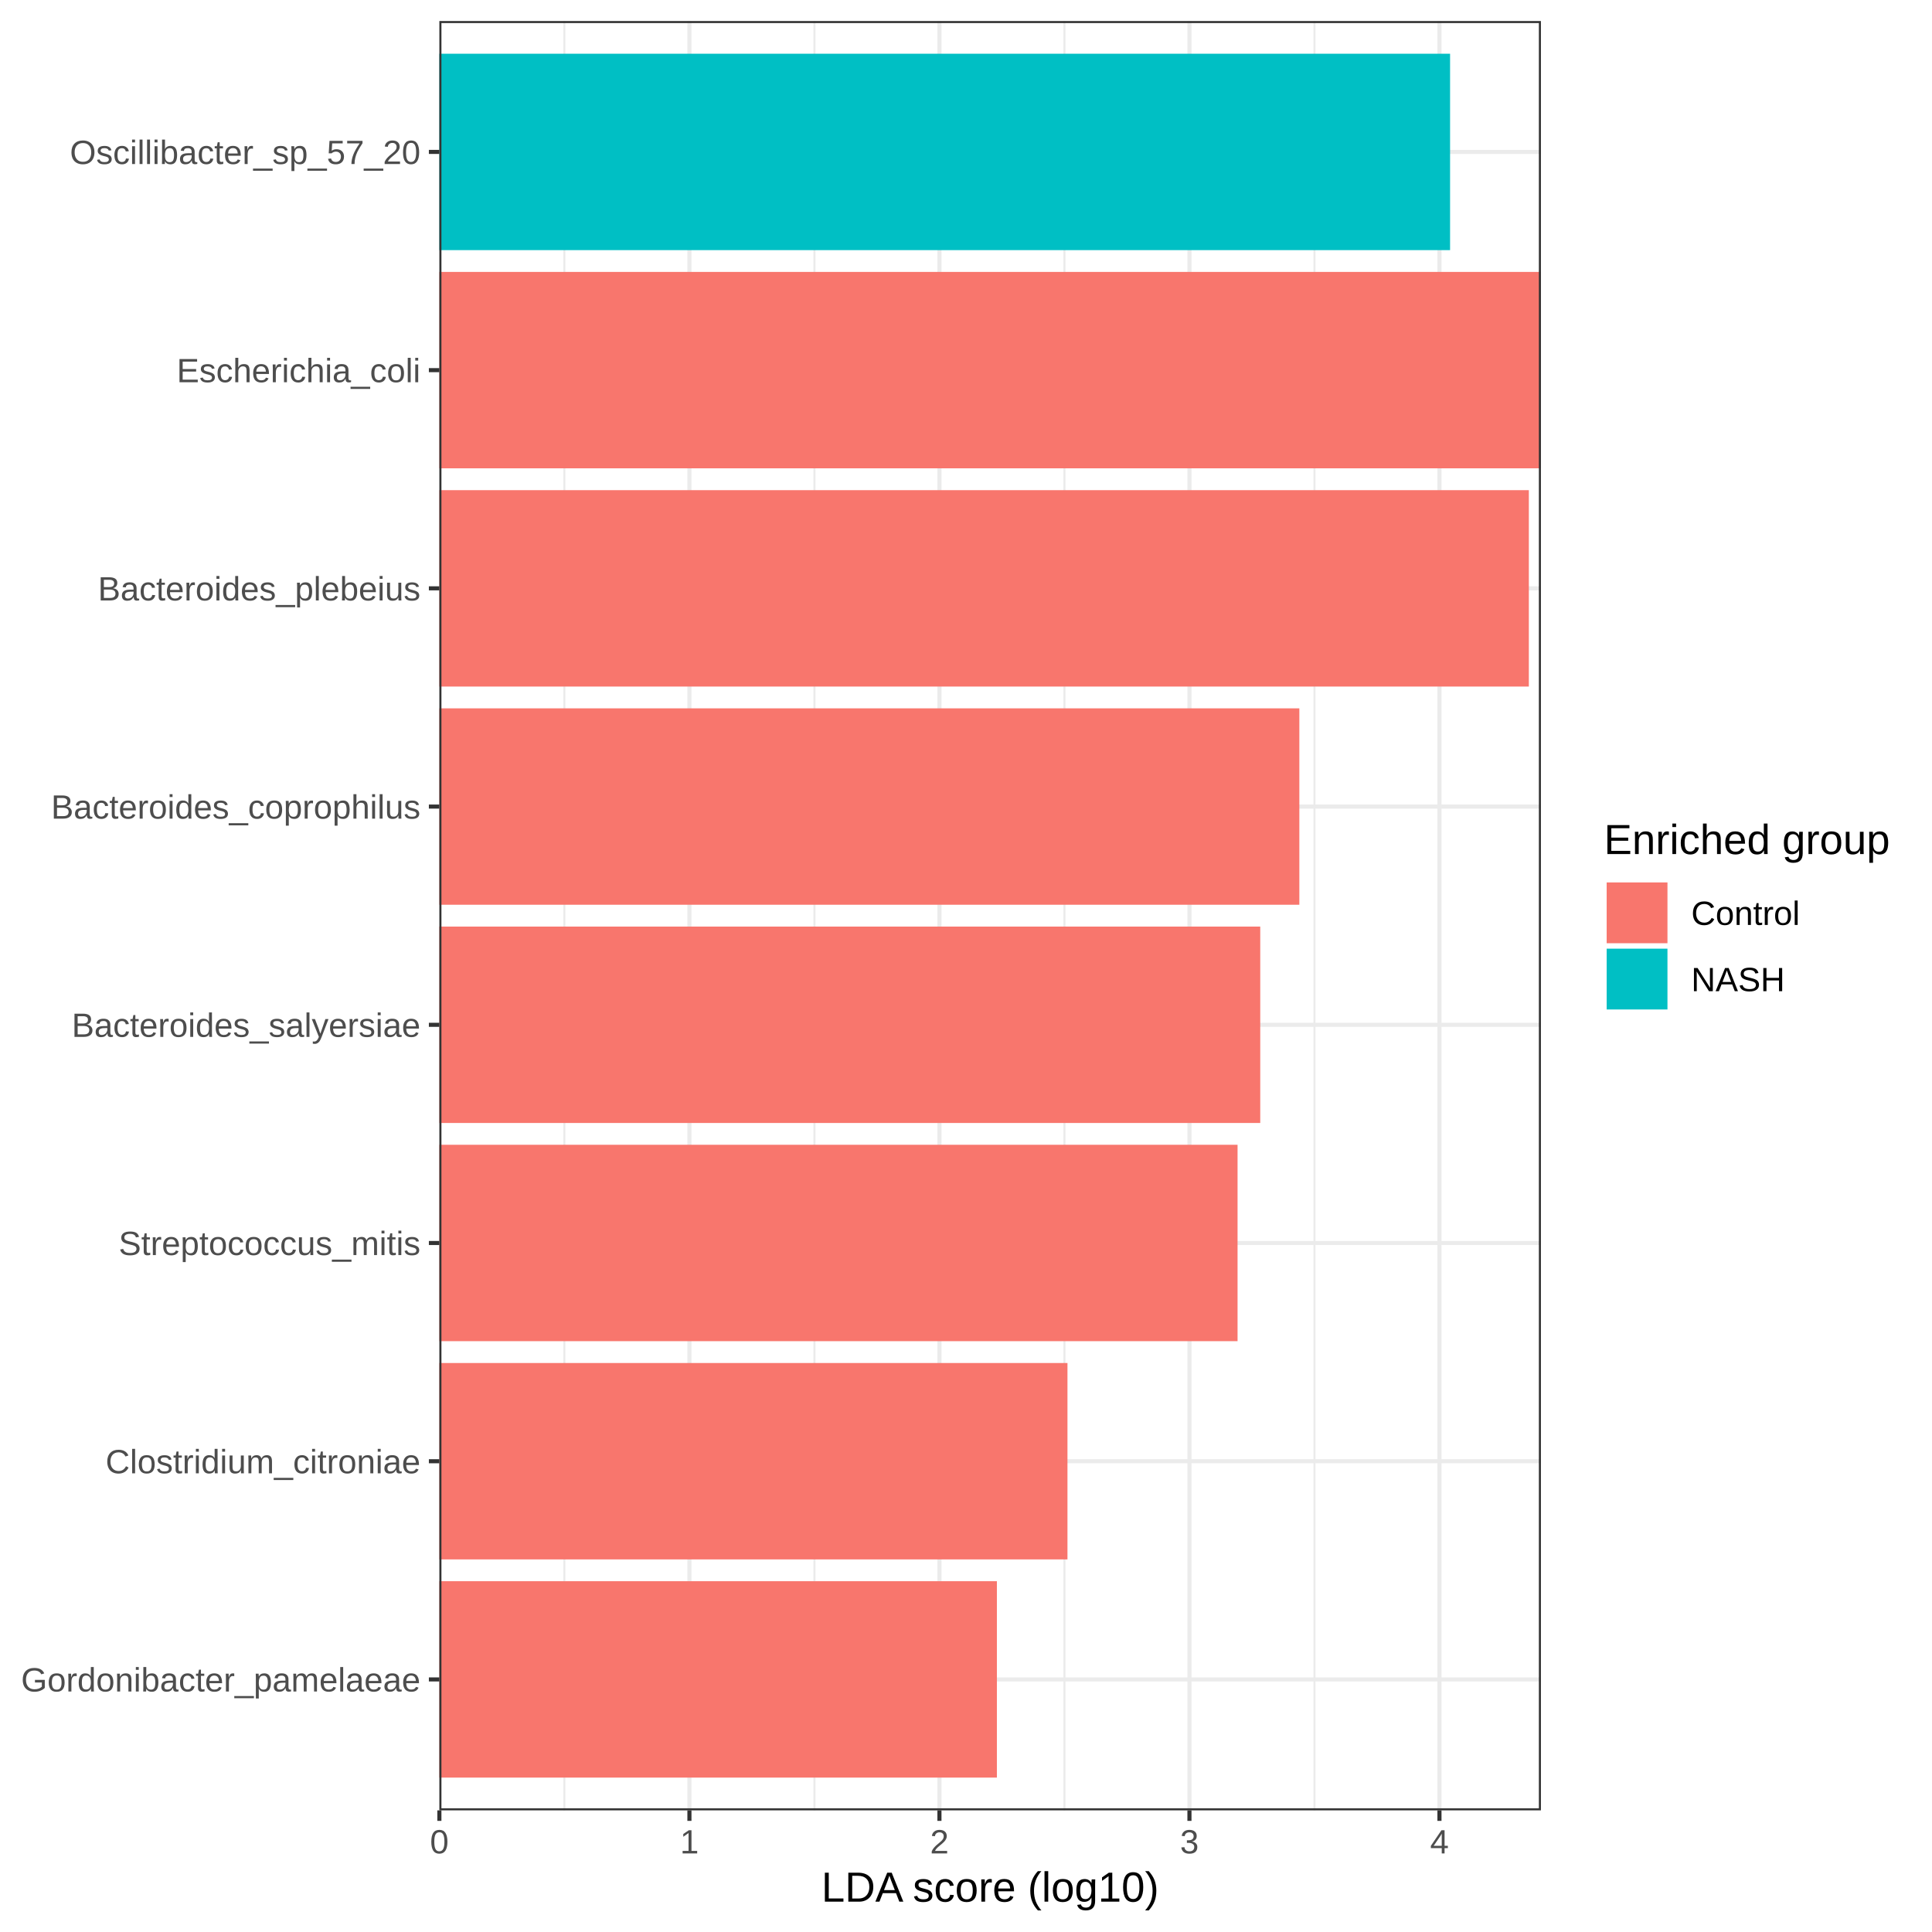
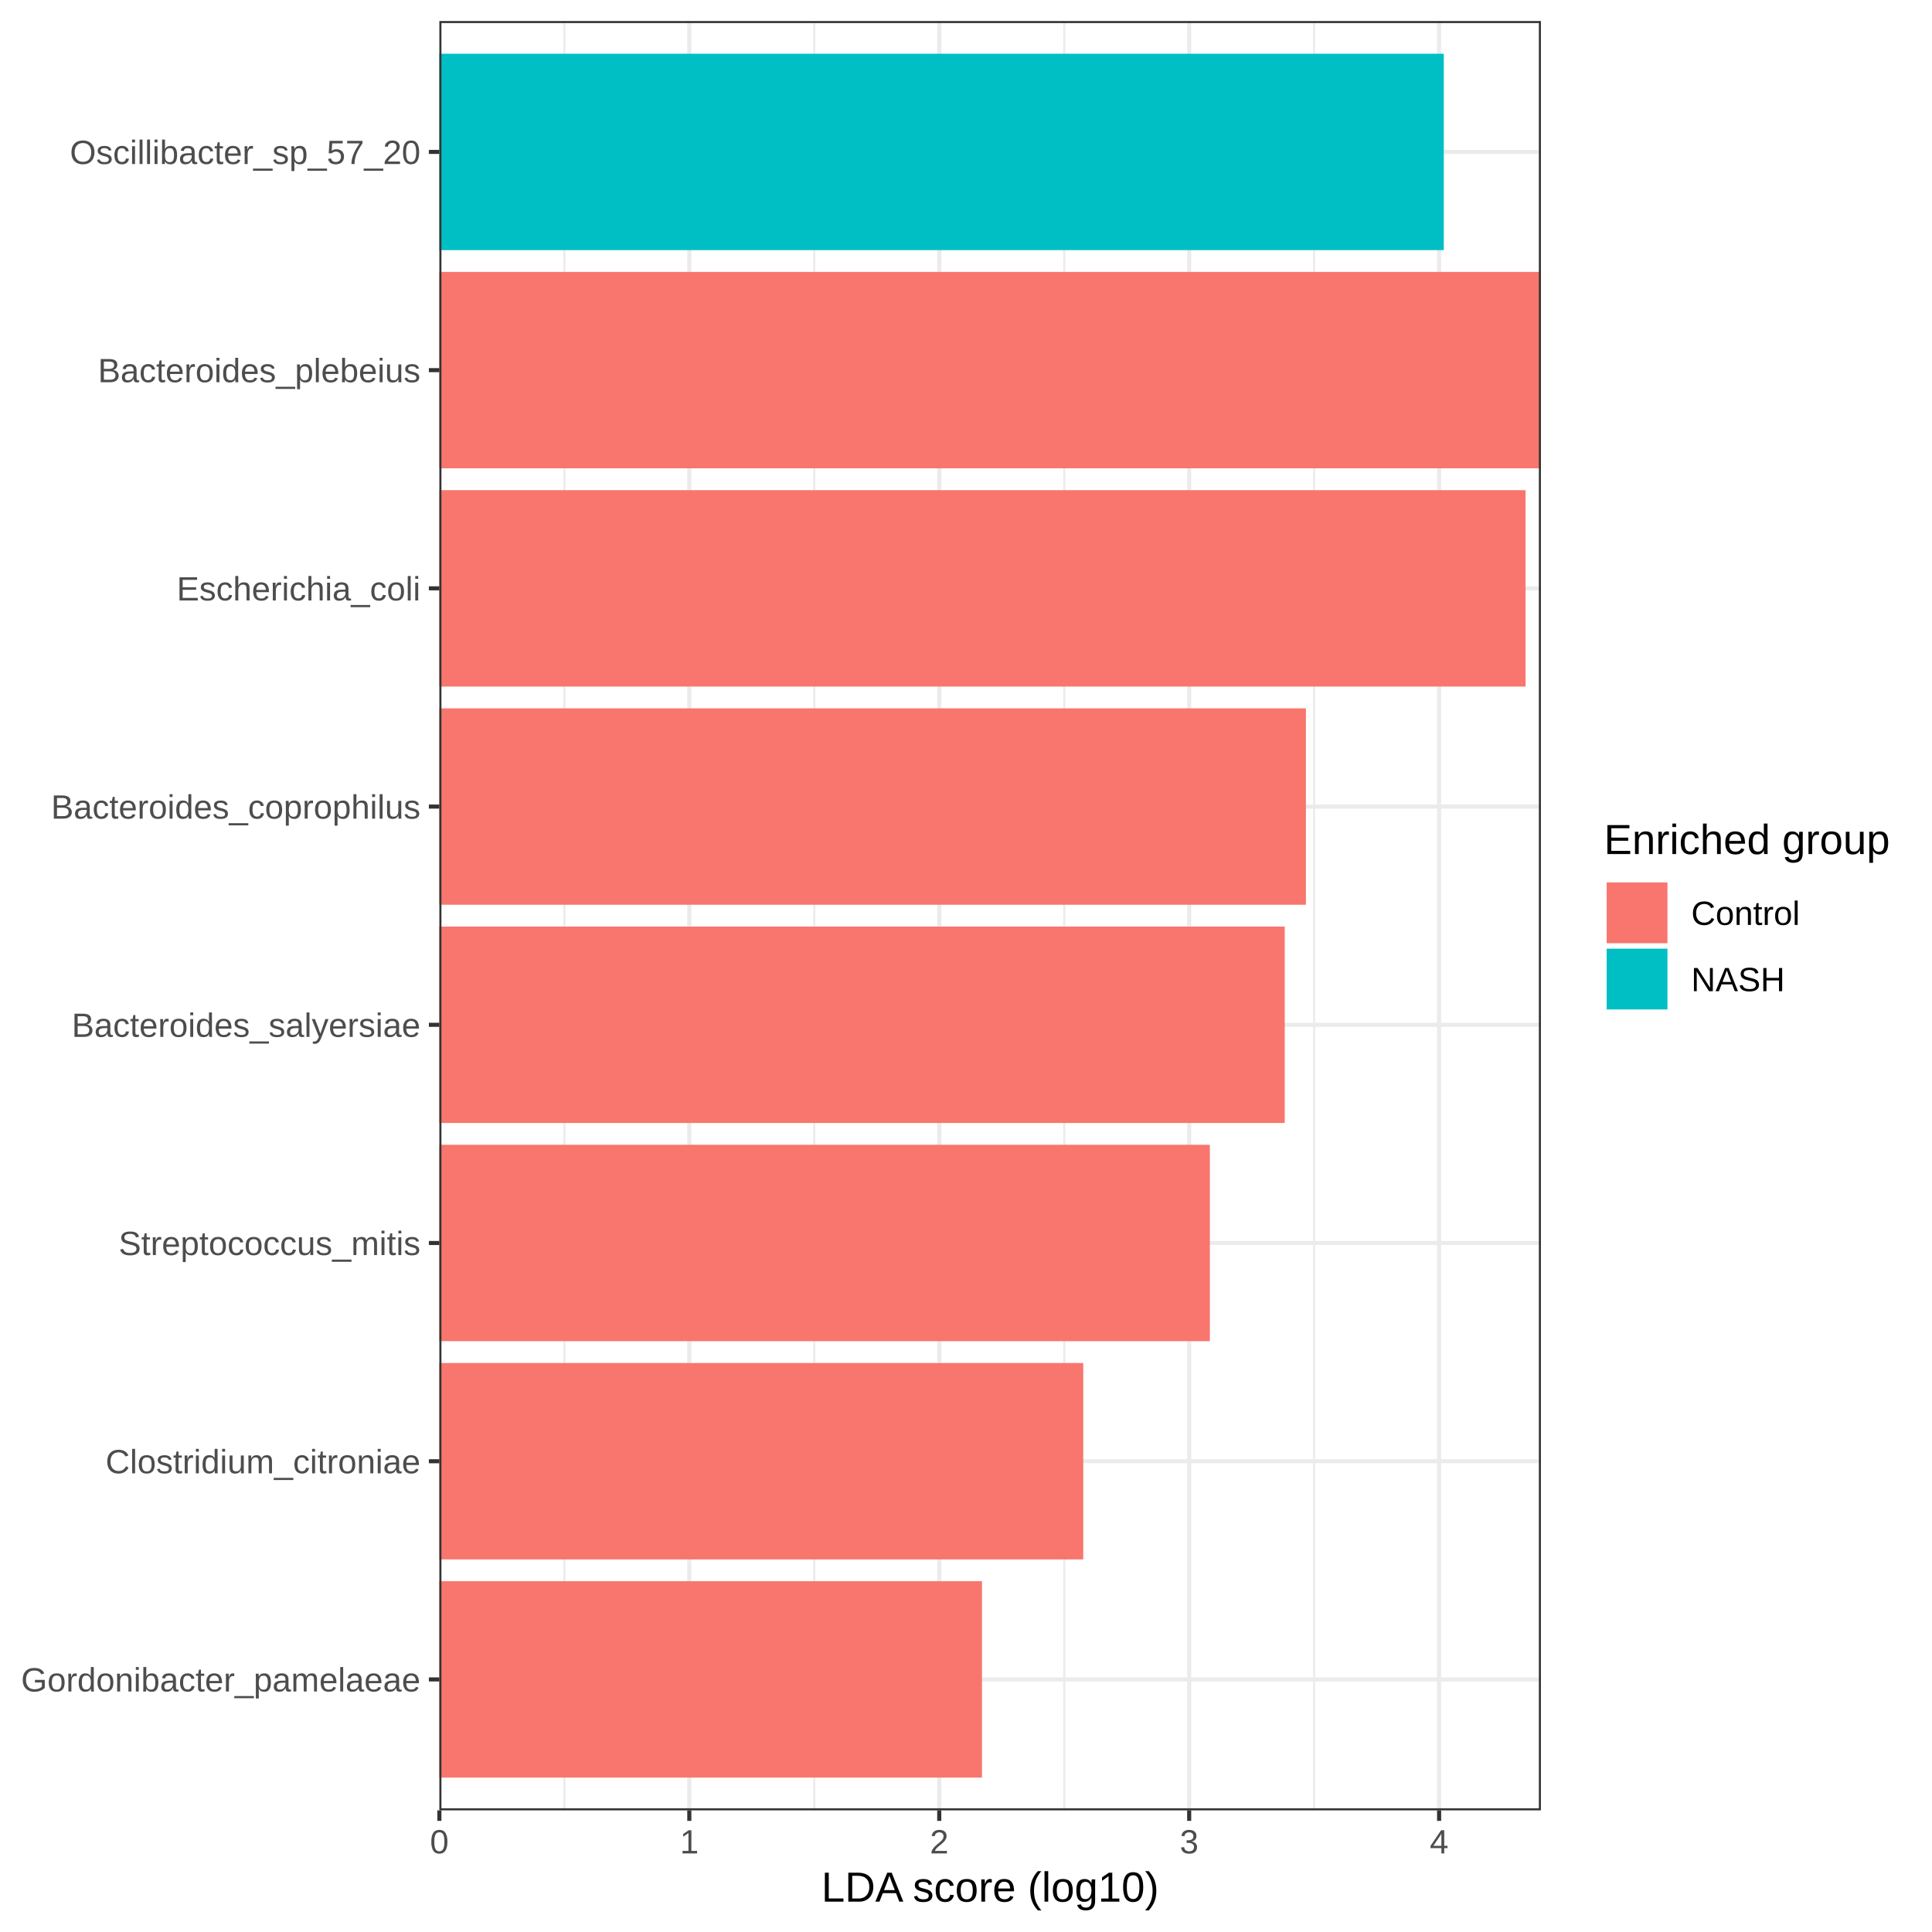
<svg xmlns="http://www.w3.org/2000/svg" class="svglite" width="504.00pt" height="504.00pt" viewBox="0 0 504.00 504.00">
  <defs>
    <style type="text/css">
    .svglite line, .svglite polyline, .svglite polygon, .svglite path, .svglite rect, .svglite circle {
      fill: none;
      stroke: #000000;
      stroke-linecap: round;
      stroke-linejoin: round;
      stroke-miterlimit: 10.00;
    }
    .svglite text {
      white-space: pre;
    }
  </style>
  </defs>
  <rect width="100%" height="100%" style="stroke: none; fill: #FFFFFF;" />
  <defs>
    <clipPath id="cpMC4wMHw1MDQuMDB8MC4wMHw1MDQuMDA=">
      <rect x="0.00" y="0.00" width="504.00" height="504.00" />
    </clipPath>
  </defs>
  <g clip-path="url(#cpMC4wMHw1MDQuMDB8MC4wMHw1MDQuMDA=)">
    <rect x="0.00" y="0.00" width="504.00" height="504.00" style="stroke-width: 1.07; stroke: #FFFFFF; fill: #FFFFFF;" />
  </g>
  <defs>
    <clipPath id="cpMTE0LjYyfDQwMS45OHw1LjQ4fDQ3Mi4yNw==">
      <rect x="114.62" y="5.48" width="287.36" height="466.79" />
    </clipPath>
  </defs>
  <g clip-path="url(#cpMTE0LjYyfDQwMS45OHw1LjQ4fDQ3Mi4yNw==)">
    <rect x="114.62" y="5.48" width="287.36" height="466.79" style="stroke-width: 1.07; stroke: none; fill: #FFFFFF;" />
-     <polyline points="147.23,472.27 147.23,5.48 " style="stroke-width: 0.53; stroke: #EBEBEB; stroke-linecap: butt;" />
-     <polyline points="212.46,472.27 212.46,5.48 " style="stroke-width: 0.53; stroke: #EBEBEB; stroke-linecap: butt;" />
-     <polyline points="277.68,472.27 277.68,5.48 " style="stroke-width: 0.53; stroke: #EBEBEB; stroke-linecap: butt;" />
-     <polyline points="342.90,472.27 342.90,5.48 " style="stroke-width: 0.53; stroke: #EBEBEB; stroke-linecap: butt;" />
+     <polyline points="147.22,472.27 147.22,5.48 " style="stroke-width: 0.53; stroke: #EBEBEB; stroke-linecap: butt;" />
+     <polyline points="212.42,472.27 212.42,5.48 " style="stroke-width: 0.53; stroke: #EBEBEB; stroke-linecap: butt;" />
+     <polyline points="277.62,472.27 277.62,5.48 " style="stroke-width: 0.53; stroke: #EBEBEB; stroke-linecap: butt;" />
+     <polyline points="342.82,472.27 342.82,5.48 " style="stroke-width: 0.53; stroke: #EBEBEB; stroke-linecap: butt;" />
    <polyline points="114.62,438.11 401.98,438.11 " style="stroke-width: 1.07; stroke: #EBEBEB; stroke-linecap: butt;" />
    <polyline points="114.62,381.19 401.98,381.19 " style="stroke-width: 1.07; stroke: #EBEBEB; stroke-linecap: butt;" />
    <polyline points="114.62,324.26 401.98,324.26 " style="stroke-width: 1.07; stroke: #EBEBEB; stroke-linecap: butt;" />
    <polyline points="114.62,267.34 401.98,267.34 " style="stroke-width: 1.07; stroke: #EBEBEB; stroke-linecap: butt;" />
    <polyline points="114.62,210.41 401.98,210.41 " style="stroke-width: 1.07; stroke: #EBEBEB; stroke-linecap: butt;" />
    <polyline points="114.62,153.48 401.98,153.48 " style="stroke-width: 1.07; stroke: #EBEBEB; stroke-linecap: butt;" />
    <polyline points="114.62,96.56 401.98,96.56 " style="stroke-width: 1.07; stroke: #EBEBEB; stroke-linecap: butt;" />
    <polyline points="114.62,39.63 401.98,39.63 " style="stroke-width: 1.07; stroke: #EBEBEB; stroke-linecap: butt;" />
    <polyline points="114.62,472.27 114.62,5.48 " style="stroke-width: 1.07; stroke: #EBEBEB; stroke-linecap: butt;" />
-     <polyline points="179.85,472.27 179.85,5.48 " style="stroke-width: 1.07; stroke: #EBEBEB; stroke-linecap: butt;" />
-     <polyline points="245.07,472.27 245.07,5.48 " style="stroke-width: 1.07; stroke: #EBEBEB; stroke-linecap: butt;" />
-     <polyline points="310.29,472.27 310.29,5.48 " style="stroke-width: 1.07; stroke: #EBEBEB; stroke-linecap: butt;" />
-     <polyline points="375.51,472.27 375.51,5.48 " style="stroke-width: 1.07; stroke: #EBEBEB; stroke-linecap: butt;" />
-     <rect x="114.62" y="412.49" width="145.44" height="51.23" style="stroke-width: 1.07; stroke: none; stroke-linecap: square; stroke-linejoin: miter; fill: #F8766D;" />
-     <rect x="114.62" y="355.57" width="163.85" height="51.23" style="stroke-width: 1.07; stroke: none; stroke-linecap: square; stroke-linejoin: miter; fill: #F8766D;" />
-     <rect x="114.62" y="298.64" width="208.22" height="51.23" style="stroke-width: 1.07; stroke: none; stroke-linecap: square; stroke-linejoin: miter; fill: #F8766D;" />
-     <rect x="114.62" y="241.72" width="214.14" height="51.23" style="stroke-width: 1.07; stroke: none; stroke-linecap: square; stroke-linejoin: miter; fill: #F8766D;" />
-     <rect x="114.62" y="184.79" width="224.34" height="51.23" style="stroke-width: 1.07; stroke: none; stroke-linecap: square; stroke-linejoin: miter; fill: #F8766D;" />
-     <rect x="114.62" y="127.87" width="284.21" height="51.23" style="stroke-width: 1.07; stroke: none; stroke-linecap: square; stroke-linejoin: miter; fill: #F8766D;" />
+     <polyline points="179.82,472.27 179.82,5.48 " style="stroke-width: 1.07; stroke: #EBEBEB; stroke-linecap: butt;" />
+     <polyline points="245.02,472.27 245.02,5.48 " style="stroke-width: 1.07; stroke: #EBEBEB; stroke-linecap: butt;" />
+     <polyline points="310.22,472.27 310.22,5.48 " style="stroke-width: 1.07; stroke: #EBEBEB; stroke-linecap: butt;" />
+     <polyline points="375.42,472.27 375.42,5.48 " style="stroke-width: 1.07; stroke: #EBEBEB; stroke-linecap: butt;" />
+     <rect x="114.62" y="412.49" width="141.55" height="51.23" style="stroke-width: 1.07; stroke: none; stroke-linecap: square; stroke-linejoin: miter; fill: #F8766D;" />
+     <rect x="114.62" y="355.57" width="167.97" height="51.23" style="stroke-width: 1.07; stroke: none; stroke-linecap: square; stroke-linejoin: miter; fill: #F8766D;" />
+     <rect x="114.62" y="298.64" width="201.00" height="51.23" style="stroke-width: 1.07; stroke: none; stroke-linecap: square; stroke-linejoin: miter; fill: #F8766D;" />
+     <rect x="114.62" y="241.72" width="220.53" height="51.23" style="stroke-width: 1.07; stroke: none; stroke-linecap: square; stroke-linejoin: miter; fill: #F8766D;" />
+     <rect x="114.62" y="184.79" width="226.06" height="51.23" style="stroke-width: 1.07; stroke: none; stroke-linecap: square; stroke-linejoin: miter; fill: #F8766D;" />
+     <rect x="114.62" y="127.87" width="283.35" height="51.23" style="stroke-width: 1.07; stroke: none; stroke-linecap: square; stroke-linejoin: miter; fill: #F8766D;" />
    <rect x="114.62" y="70.94" width="287.36" height="51.23" style="stroke-width: 1.07; stroke: none; stroke-linecap: square; stroke-linejoin: miter; fill: #F8766D;" />
-     <rect x="114.62" y="14.02" width="263.66" height="51.23" style="stroke-width: 1.07; stroke: none; stroke-linecap: square; stroke-linejoin: miter; fill: #00BFC4;" />
+     <rect x="114.62" y="14.02" width="262.02" height="51.23" style="stroke-width: 1.07; stroke: none; stroke-linecap: square; stroke-linejoin: miter; fill: #00BFC4;" />
    <rect x="114.62" y="5.48" width="287.36" height="466.79" style="stroke-width: 1.07; stroke: #333333;" />
  </g>
  <g clip-path="url(#cpMC4wMHw1MDQuMDB8MC4wMHw1MDQuMDA=)">
    <text x="109.69" y="441.26" text-anchor="end" style="font-size: 8.80px;fill: #4D4D4D; font-family: &quot;Arial&quot;;" textLength="104.21px" lengthAdjust="spacingAndGlyphs">Gordonibacter_pamelaeae</text>
    <text x="109.69" y="384.34" text-anchor="end" style="font-size: 8.80px;fill: #4D4D4D; font-family: &quot;Arial&quot;;" textLength="82.14px" lengthAdjust="spacingAndGlyphs">Clostridium_citroniae</text>
    <text x="109.69" y="327.41" text-anchor="end" style="font-size: 8.80px;fill: #4D4D4D; font-family: &quot;Arial&quot;;" textLength="78.72px" lengthAdjust="spacingAndGlyphs">Streptococcus_mitis</text>
    <text x="109.69" y="270.49" text-anchor="end" style="font-size: 8.80px;fill: #4D4D4D; font-family: &quot;Arial&quot;;" textLength="90.98px" lengthAdjust="spacingAndGlyphs">Bacteroides_salyersiae</text>
    <text x="109.69" y="213.56" text-anchor="end" style="font-size: 8.80px;fill: #4D4D4D; font-family: &quot;Arial&quot;;" textLength="96.37px" lengthAdjust="spacingAndGlyphs">Bacteroides_coprophilus</text>
-     <text x="109.69" y="156.64" text-anchor="end" style="font-size: 8.80px;fill: #4D4D4D; font-family: &quot;Arial&quot;;" textLength="84.15px" lengthAdjust="spacingAndGlyphs">Bacteroides_plebeius</text>
-     <text x="109.69" y="99.71" text-anchor="end" style="font-size: 8.80px;fill: #4D4D4D; font-family: &quot;Arial&quot;;" textLength="63.58px" lengthAdjust="spacingAndGlyphs">Escherichia_coli</text>
+     <text x="109.69" y="156.64" text-anchor="end" style="font-size: 8.80px;fill: #4D4D4D; font-family: &quot;Arial&quot;;" textLength="63.58px" lengthAdjust="spacingAndGlyphs">Escherichia_coli</text>
+     <text x="109.69" y="99.71" text-anchor="end" style="font-size: 8.80px;fill: #4D4D4D; font-family: &quot;Arial&quot;;" textLength="84.15px" lengthAdjust="spacingAndGlyphs">Bacteroides_plebeius</text>
    <text x="109.69" y="42.79" text-anchor="end" style="font-size: 8.80px;fill: #4D4D4D; font-family: &quot;Arial&quot;;" textLength="91.47px" lengthAdjust="spacingAndGlyphs">Oscillibacter_sp_57_20</text>
    <polyline points="111.88,438.11 114.62,438.11 " style="stroke-width: 1.07; stroke: #333333; stroke-linecap: butt;" />
    <polyline points="111.88,381.19 114.62,381.19 " style="stroke-width: 1.07; stroke: #333333; stroke-linecap: butt;" />
    <polyline points="111.88,324.26 114.62,324.26 " style="stroke-width: 1.07; stroke: #333333; stroke-linecap: butt;" />
    <polyline points="111.88,267.34 114.62,267.34 " style="stroke-width: 1.07; stroke: #333333; stroke-linecap: butt;" />
    <polyline points="111.88,210.41 114.62,210.41 " style="stroke-width: 1.07; stroke: #333333; stroke-linecap: butt;" />
    <polyline points="111.88,153.48 114.62,153.48 " style="stroke-width: 1.07; stroke: #333333; stroke-linecap: butt;" />
    <polyline points="111.88,96.56 114.62,96.56 " style="stroke-width: 1.07; stroke: #333333; stroke-linecap: butt;" />
    <polyline points="111.88,39.63 114.62,39.63 " style="stroke-width: 1.07; stroke: #333333; stroke-linecap: butt;" />
    <polyline points="114.62,475.01 114.62,472.27 " style="stroke-width: 1.07; stroke: #333333; stroke-linecap: butt;" />
-     <polyline points="179.85,475.01 179.85,472.27 " style="stroke-width: 1.07; stroke: #333333; stroke-linecap: butt;" />
-     <polyline points="245.07,475.01 245.07,472.27 " style="stroke-width: 1.07; stroke: #333333; stroke-linecap: butt;" />
-     <polyline points="310.29,475.01 310.29,472.27 " style="stroke-width: 1.07; stroke: #333333; stroke-linecap: butt;" />
-     <polyline points="375.51,475.01 375.51,472.27 " style="stroke-width: 1.07; stroke: #333333; stroke-linecap: butt;" />
+     <polyline points="179.82,475.01 179.82,472.27 " style="stroke-width: 1.07; stroke: #333333; stroke-linecap: butt;" />
+     <polyline points="245.02,475.01 245.02,472.27 " style="stroke-width: 1.07; stroke: #333333; stroke-linecap: butt;" />
+     <polyline points="310.22,475.01 310.22,472.27 " style="stroke-width: 1.07; stroke: #333333; stroke-linecap: butt;" />
+     <polyline points="375.42,475.01 375.42,472.27 " style="stroke-width: 1.07; stroke: #333333; stroke-linecap: butt;" />
    <text x="114.62" y="483.50" text-anchor="middle" style="font-size: 8.80px;fill: #4D4D4D; font-family: &quot;Arial&quot;;" textLength="4.90px" lengthAdjust="spacingAndGlyphs">0</text>
-     <text x="179.85" y="483.50" text-anchor="middle" style="font-size: 8.80px;fill: #4D4D4D; font-family: &quot;Arial&quot;;" textLength="4.90px" lengthAdjust="spacingAndGlyphs">1</text>
-     <text x="245.07" y="483.50" text-anchor="middle" style="font-size: 8.80px;fill: #4D4D4D; font-family: &quot;Arial&quot;;" textLength="4.90px" lengthAdjust="spacingAndGlyphs">2</text>
-     <text x="310.29" y="483.50" text-anchor="middle" style="font-size: 8.80px;fill: #4D4D4D; font-family: &quot;Arial&quot;;" textLength="4.90px" lengthAdjust="spacingAndGlyphs">3</text>
-     <text x="375.51" y="483.50" text-anchor="middle" style="font-size: 8.80px;fill: #4D4D4D; font-family: &quot;Arial&quot;;" textLength="4.90px" lengthAdjust="spacingAndGlyphs">4</text>
+     <text x="179.82" y="483.50" text-anchor="middle" style="font-size: 8.80px;fill: #4D4D4D; font-family: &quot;Arial&quot;;" textLength="4.90px" lengthAdjust="spacingAndGlyphs">1</text>
+     <text x="245.02" y="483.50" text-anchor="middle" style="font-size: 8.80px;fill: #4D4D4D; font-family: &quot;Arial&quot;;" textLength="4.90px" lengthAdjust="spacingAndGlyphs">2</text>
+     <text x="310.22" y="483.50" text-anchor="middle" style="font-size: 8.80px;fill: #4D4D4D; font-family: &quot;Arial&quot;;" textLength="4.90px" lengthAdjust="spacingAndGlyphs">3</text>
+     <text x="375.42" y="483.50" text-anchor="middle" style="font-size: 8.80px;fill: #4D4D4D; font-family: &quot;Arial&quot;;" textLength="4.90px" lengthAdjust="spacingAndGlyphs">4</text>
    <text x="258.30" y="496.09" text-anchor="middle" style="font-size: 11.00px; font-family: &quot;Arial&quot;;" textLength="88.66px" lengthAdjust="spacingAndGlyphs">LDA score (log10)</text>
    <rect x="412.94" y="208.21" width="85.58" height="61.32" style="stroke-width: 1.07; stroke: none; fill: #FFFFFF;" />
    <text x="418.42" y="222.80" style="font-size: 11.00px; font-family: &quot;Arial&quot;;" textLength="74.62px" lengthAdjust="spacingAndGlyphs">Enriched group</text>
    <rect x="418.42" y="229.49" width="17.28" height="17.28" style="stroke-width: 1.07; stroke: none; fill: #FFFFFF;" />
    <rect x="419.13" y="230.20" width="15.86" height="15.86" style="stroke-width: 1.07; stroke: none; stroke-linecap: square; stroke-linejoin: miter; fill: #F8766D;" />
    <rect x="418.42" y="246.77" width="17.28" height="17.28" style="stroke-width: 1.07; stroke: none; fill: #FFFFFF;" />
    <rect x="419.13" y="247.48" width="15.86" height="15.86" style="stroke-width: 1.07; stroke: none; stroke-linecap: square; stroke-linejoin: miter; fill: #00BFC4;" />
    <text x="441.18" y="241.29" style="font-size: 8.80px; font-family: &quot;Arial&quot;;" textLength="28.36px" lengthAdjust="spacingAndGlyphs">Control</text>
    <text x="441.18" y="258.57" style="font-size: 8.80px; font-family: &quot;Arial&quot;;" textLength="24.44px" lengthAdjust="spacingAndGlyphs">NASH</text>
  </g>
</svg>
